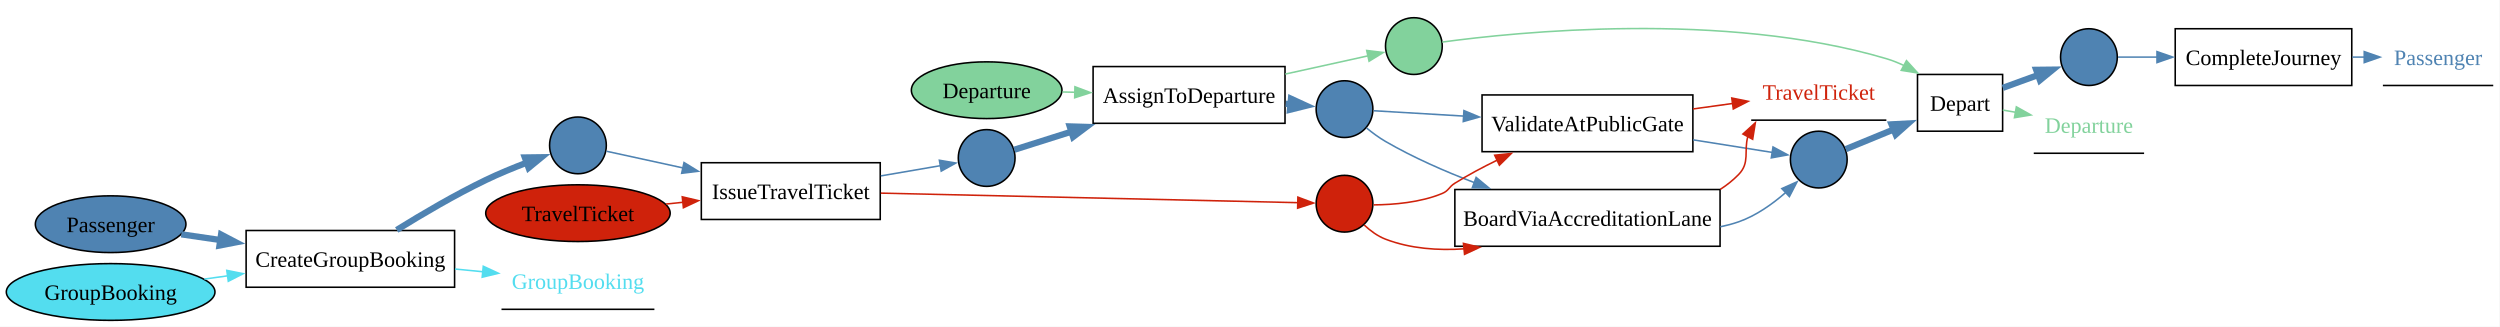
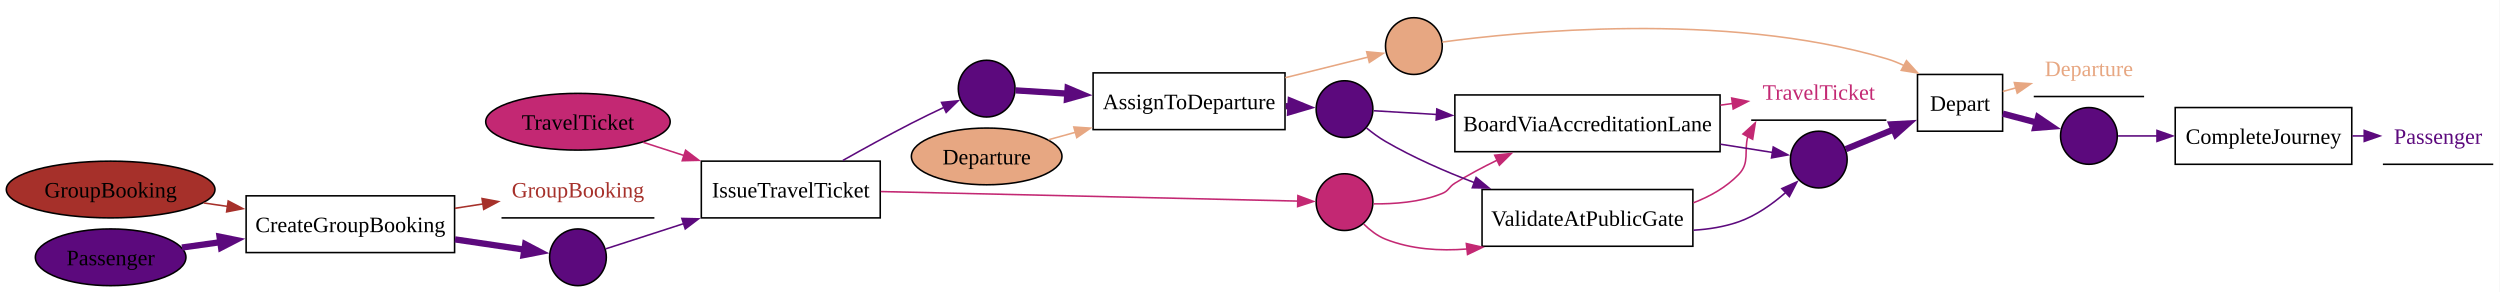
- <svg xmlns="http://www.w3.org/2000/svg" width="1586pt" height="207pt" viewBox="0.00 0.00 1586.00 207.00">
-   <g id="graph0" class="graph" transform="scale(1 1) rotate(0) translate(4 203.23)">
-     <polygon fill="white" stroke="none" points="-4,4 -4,-203.23 1581.71,-203.23 1581.71,4 -4,4" />
+ <svg xmlns="http://www.w3.org/2000/svg" width="1586pt" height="185pt" viewBox="0.00 0.00 1586.00 185.00">
+   <g id="graph0" class="graph" transform="scale(1 1) rotate(0) translate(4 181.23)">
+     <polygon fill="white" stroke="none" points="-4,4 -4,-181.23 1581.71,-181.23 1581.71,4 -4,4" />
    <g id="node1" class="node">
+       <polygon fill="none" stroke="black" points="1069.96,-61 936.21,-61 936.21,-25 1069.96,-25 1069.96,-61" />
+       <text xml:space="preserve" text-anchor="middle" x="1003.08" y="-37.95" font-family="Times New Roman,serif" font-size="14.00">ValidateAtPublicGate</text>
+     </g>
+     <g id="node12" class="node">
+       <polygon fill="none" stroke="none" points="1192.71,-141 1106.96,-141 1106.96,-105 1192.71,-105 1192.71,-141" />
+       <polyline fill="none" stroke="black" points="1106.96,-105 1192.71,-105" />
+       <text xml:space="preserve" text-anchor="middle" x="1149.83" y="-117.95" font-family="Times New Roman,serif" font-size="14.00" fill="#c32873">TravelTicket</text>
+     </g>
+     <g id="edge10" class="edge">
+       <path fill="none" stroke="#c32873" d="M1070.24,-52.56C1080.93,-56.64 1091.06,-62.39 1098.96,-70.5 1106.3,-78.03 1102.22,-85.25 1104.81,-94.56" />
+       <polygon fill="#c32873" stroke="#c32873" points="1101.72,-96.21 1109.57,-103.33 1107.88,-92.87 1101.72,-96.21" />
+       <text xml:space="preserve" text-anchor="middle" x="1097.08" y="-73.7" font-family="Times New Roman,serif" font-size="14.00"> </text>
+     </g>
+     <g id="node21" class="node">
+       <ellipse fill="#5c097d" stroke="black" cx="1149.83" cy="-80" rx="18" ry="18" />
+       <text xml:space="preserve" text-anchor="middle" x="1149.83" y="-74.95" font-family="Times New Roman,serif" font-size="14.00"> </text>
+     </g>
+     <g id="edge17" class="edge">
+       <path fill="none" stroke="#5c097d" d="M1070.36,-35.19C1080.13,-35.77 1089.93,-37.36 1098.96,-40.5 1109.99,-44.34 1120.42,-51.75 1128.86,-59.12" />
+       <polygon fill="#5c097d" stroke="#5c097d" points="1126.39,-61.6 1136.07,-65.9 1131.18,-56.5 1126.39,-61.6" />
+       <text xml:space="preserve" text-anchor="middle" x="1097.08" y="-43.7" font-family="Times New Roman,serif" font-size="14.00"> </text>
+     </g>
+     <g id="node2" class="node">
+       <polygon fill="none" stroke="black" points="554.42,-79 440.92,-79 440.92,-43 554.42,-43 554.42,-79" />
+       <text xml:space="preserve" text-anchor="middle" x="497.67" y="-55.95" font-family="Times New Roman,serif" font-size="14.00">IssueTravelTicket</text>
+     </g>
+     <g id="node13" class="node">
+       <ellipse fill="#c32873" stroke="black" cx="848.96" cy="-53" rx="18" ry="18" />
+       <text xml:space="preserve" text-anchor="middle" x="848.96" y="-47.95" font-family="Times New Roman,serif" font-size="14.00"> </text>
+     </g>
+     <g id="edge5" class="edge">
+       <path fill="none" stroke="#c32873" d="M554.79,-59.71C630.25,-57.99 761.6,-54.98 819.34,-53.66" />
+       <polygon fill="#c32873" stroke="#c32873" points="819.38,-57.16 829.3,-53.43 819.22,-50.16 819.38,-57.16" />
+       <text xml:space="preserve" text-anchor="middle" x="679.58" y="-60.02" font-family="Times New Roman,serif" font-size="14.00"> </text>
+     </g>
+     <g id="node18" class="node">
+       <ellipse fill="#5c097d" stroke="black" cx="621.94" cy="-125" rx="18" ry="18" />
+       <text xml:space="preserve" text-anchor="middle" x="621.94" y="-119.95" font-family="Times New Roman,serif" font-size="14.00"> </text>
+     </g>
+     <g id="edge21" class="edge">
+       <path fill="none" stroke="#5c097d" d="M530.74,-79.47C544.07,-86.98 559.76,-95.61 574.17,-103 580.88,-106.44 588.22,-109.99 595.06,-113.21" />
+       <polygon fill="#5c097d" stroke="#5c097d" points="593.3,-116.25 603.85,-117.29 596.25,-109.9 593.3,-116.25" />
+       <text xml:space="preserve" text-anchor="middle" x="564.3" y="-101.88" font-family="Times New Roman,serif" font-size="14.00"> </text>
+     </g>
+     <g id="node3" class="node">
+       <polygon fill="none" stroke="black" points="811.21,-135 689.46,-135 689.46,-99 811.21,-99 811.21,-135" />
+       <text xml:space="preserve" text-anchor="middle" x="750.33" y="-111.95" font-family="Times New Roman,serif" font-size="14.00">AssignToDeparture</text>
+     </g>
+     <g id="node9" class="node">
+       <ellipse fill="#e7a782" stroke="black" cx="892.96" cy="-152" rx="18" ry="18" />
+       <text xml:space="preserve" text-anchor="middle" x="892.96" y="-146.95" font-family="Times New Roman,serif" font-size="14.00"> </text>
+     </g>
+     <g id="edge2" class="edge">
+       <path fill="none" stroke="#e7a782" d="M811.38,-131.94C829.64,-136.49 848.84,-141.27 863.92,-145.02" />
+       <polygon fill="#e7a782" stroke="#e7a782" points="863.02,-148.4 873.57,-147.42 864.71,-141.61 863.02,-148.4" />
+       <text xml:space="preserve" text-anchor="middle" x="821.08" y="-137.7" font-family="Times New Roman,serif" font-size="14.00"> </text>
+     </g>
+     <g id="node19" class="node">
+       <ellipse fill="#5c097d" stroke="black" cx="848.96" cy="-112" rx="18" ry="18" />
+       <text xml:space="preserve" text-anchor="middle" x="848.96" y="-106.95" font-family="Times New Roman,serif" font-size="14.00"> </text>
+     </g>
+     <g id="edge23" class="edge">
+       <path fill="none" stroke="#5c097d" stroke-width="4" d="M811.7,-113.88C812.78,-113.82 813.84,-113.77 814.9,-113.71" />
+       <polygon fill="#5c097d" stroke="#5c097d" stroke-width="4" points="814.81,-117.22 824.61,-113.21 814.44,-110.23 814.81,-117.22" />
+       <text xml:space="preserve" text-anchor="middle" x="821.08" y="-116.68" font-family="Times New Roman,serif" font-size="14.00"> </text>
+     </g>
+     <g id="node4" class="node">
+       <polygon fill="none" stroke="black" points="1487.96,-113 1375.96,-113 1375.96,-77 1487.96,-77 1487.96,-113" />
+       <text xml:space="preserve" text-anchor="middle" x="1431.96" y="-89.95" font-family="Times New Roman,serif" font-size="14.00">CompleteJourney</text>
+     </g>
+     <g id="node16" class="node">
+       <polygon fill="none" stroke="none" points="1577.71,-113 1507.71,-113 1507.71,-77 1577.71,-77 1577.71,-113" />
+       <polyline fill="none" stroke="black" points="1507.71,-77 1577.71,-77" />
+       <text xml:space="preserve" text-anchor="middle" x="1542.71" y="-89.95" font-family="Times New Roman,serif" font-size="14.00" fill="#5c097d">Passenger</text>
+     </g>
+     <g id="edge19" class="edge">
+       <path fill="none" stroke="#5c097d" d="M1488.29,-95C1490.83,-95 1493.37,-95 1495.88,-95" />
+       <polygon fill="#5c097d" stroke="#5c097d" points="1495.87,-98.5 1505.87,-95 1495.87,-91.5 1495.87,-98.5" />
+       <text xml:space="preserve" text-anchor="middle" x="1497.83" y="-98.2" font-family="Times New Roman,serif" font-size="14.00"> </text>
+     </g>
+     <g id="node5" class="node">
+       <polygon fill="none" stroke="black" points="1266.46,-134 1212.46,-134 1212.46,-98 1266.46,-98 1266.46,-134" />
+       <text xml:space="preserve" text-anchor="middle" x="1239.46" y="-110.95" font-family="Times New Roman,serif" font-size="14.00">Depart</text>
+     </g>
+     <g id="node10" class="node">
+       <polygon fill="none" stroke="none" points="1356.21,-156 1286.21,-156 1286.21,-120 1356.21,-120 1356.21,-156" />
+       <polyline fill="none" stroke="black" points="1286.21,-120 1356.21,-120" />
+       <text xml:space="preserve" text-anchor="middle" x="1321.21" y="-132.95" font-family="Times New Roman,serif" font-size="14.00" fill="#e7a782">Departure</text>
+     </g>
+     <g id="edge3" class="edge">
+       <path fill="none" stroke="#e7a782" d="M1266.57,-123.2C1269.27,-123.95 1272.07,-124.72 1274.91,-125.5" />
+       <polygon fill="#e7a782" stroke="#e7a782" points="1273.88,-128.85 1284.45,-128.14 1275.74,-122.1 1273.88,-128.85" />
+       <text xml:space="preserve" text-anchor="middle" x="1276.33" y="-129.54" font-family="Times New Roman,serif" font-size="14.00"> </text>
+     </g>
+     <g id="node22" class="node">
+       <ellipse fill="#5c097d" stroke="black" cx="1321.21" cy="-95" rx="18" ry="18" />
+       <text xml:space="preserve" text-anchor="middle" x="1321.21" y="-89.95" font-family="Times New Roman,serif" font-size="14.00"> </text>
+     </g>
+     <g id="edge18" class="edge">
+       <path fill="none" stroke="#5c097d" stroke-width="4" d="M1266.57,-109.12C1273.51,-107.3 1281.09,-105.3 1288.31,-103.4" />
+       <polygon fill="#5c097d" stroke="#5c097d" stroke-width="4" points="1288.94,-106.85 1297.71,-100.92 1287.15,-100.09 1288.94,-106.85" />
+       <text xml:space="preserve" text-anchor="middle" x="1276.33" y="-109.96" font-family="Times New Roman,serif" font-size="14.00"> </text>
+     </g>
+     <g id="node6" class="node">
      <polygon fill="none" stroke="black" points="284.39,-57 152.14,-57 152.14,-21 284.39,-21 284.39,-57" />
      <text xml:space="preserve" text-anchor="middle" x="218.26" y="-33.95" font-family="Times New Roman,serif" font-size="14.00">CreateGroupBooking</text>
    </g>
-     <g id="node13" class="node">
-       <ellipse fill="#4f83b2" stroke="black" cx="362.65" cy="-111" rx="18" ry="18" />
-       <text xml:space="preserve" text-anchor="middle" x="362.65" y="-105.95" font-family="Times New Roman,serif" font-size="14.00"> </text>
+     <g id="node15" class="node">
+       <polygon fill="none" stroke="none" points="411.15,-79 314.15,-79 314.15,-43 411.15,-43 411.15,-79" />
+       <polyline fill="none" stroke="black" points="314.15,-43 411.15,-43" />
+       <text xml:space="preserve" text-anchor="middle" x="362.65" y="-55.95" font-family="Times New Roman,serif" font-size="14.00" fill="#a6302a">GroupBooking</text>
+     </g>
+     <g id="edge12" class="edge">
+       <path fill="none" stroke="#a6302a" d="M284.62,-49.1C290.59,-50.02 296.62,-50.95 302.53,-51.87" />
+       <polygon fill="#a6302a" stroke="#a6302a" points="301.8,-55.29 312.21,-53.36 302.87,-48.38 301.8,-55.29" />
+       <text xml:space="preserve" text-anchor="middle" x="294.26" y="-53.86" font-family="Times New Roman,serif" font-size="14.00"> </text>
+     </g>
+     <g id="node20" class="node">
+       <ellipse fill="#5c097d" stroke="black" cx="362.65" cy="-18" rx="18" ry="18" />
+       <text xml:space="preserve" text-anchor="middle" x="362.65" y="-12.95" font-family="Times New Roman,serif" font-size="14.00"> </text>
+     </g>
+     <g id="edge13" class="edge">
+       <path fill="none" stroke="#5c097d" stroke-width="4" d="M284.62,-29.36C299.98,-27.1 315.69,-24.78 328.89,-22.83" />
+       <polygon fill="#5c097d" stroke="#5c097d" stroke-width="4" points="329.18,-26.33 338.56,-21.41 328.16,-19.4 329.18,-26.33" />
+       <text xml:space="preserve" text-anchor="middle" x="294.26" y="-31.07" font-family="Times New Roman,serif" font-size="14.00"> </text>
+     </g>
+     <g id="node7" class="node">
+       <polygon fill="none" stroke="black" points="1087.21,-121 918.96,-121 918.96,-85 1087.21,-85 1087.21,-121" />
+       <text xml:space="preserve" text-anchor="middle" x="1003.08" y="-97.95" font-family="Times New Roman,serif" font-size="14.00">BoardViaAccreditationLane</text>
+     </g>
+     <g id="edge7" class="edge">
+       <path fill="none" stroke="#c32873" d="M1087.45,-114.52C1090.1,-114.89 1092.74,-115.25 1095.34,-115.61" />
+       <polygon fill="#c32873" stroke="#c32873" points="1094.58,-119.04 1104.97,-116.94 1095.54,-112.1 1094.58,-119.04" />
+       <text xml:space="preserve" text-anchor="middle" x="1097.08" y="-119.16" font-family="Times New Roman,serif" font-size="14.00"> </text>
+     </g>
+     <g id="edge16" class="edge">
+       <path fill="none" stroke="#5c097d" d="M1087.45,-89.75C1099.29,-87.87 1110.73,-86.05 1120.46,-84.51" />
+       <polygon fill="#5c097d" stroke="#5c097d" points="1120.95,-87.97 1130.28,-82.95 1119.85,-81.06 1120.95,-87.97" />
+       <text xml:space="preserve" text-anchor="middle" x="1097.08" y="-91.3" font-family="Times New Roman,serif" font-size="14.00"> </text>
+     </g>
+     <g id="node8" class="node">
+       <ellipse fill="#e7a782" stroke="black" cx="621.94" cy="-82" rx="47.77" ry="18" />
+       <text xml:space="preserve" text-anchor="middle" x="621.94" y="-76.95" font-family="Times New Roman,serif" font-size="14.00">Departure</text>
+     </g>
+     <g id="edge1" class="edge">
+       <path fill="none" stroke="#e7a782" d="M661.21,-92.6C666.75,-94.13 672.59,-95.75 678.53,-97.39" />
+       <polygon fill="#e7a782" stroke="#e7a782" points="677.23,-100.67 687.8,-99.96 679.1,-93.92 677.23,-100.67" />
+       <text xml:space="preserve" text-anchor="middle" x="679.58" y="-100.6" font-family="Times New Roman,serif" font-size="14.00"> </text>
+     </g>
+     <g id="edge4" class="edge">
+       <path fill="none" stroke="#e7a782" d="M910.95,-154.54C957.32,-160.84 1089.48,-174.58 1192.71,-144 1196.48,-142.88 1200.26,-141.37 1203.93,-139.62" />
+       <polygon fill="#e7a782" stroke="#e7a782" points="1205.47,-142.77 1212.6,-134.94 1202.14,-136.61 1205.47,-142.77" />
+       <text xml:space="preserve" text-anchor="middle" x="1097.08" y="-163.93" font-family="Times New Roman,serif" font-size="14.00"> </text>
+     </g>
+     <g id="node11" class="node">
+       <ellipse fill="#c32873" stroke="black" cx="362.65" cy="-104" rx="58.52" ry="18" />
+       <text xml:space="preserve" text-anchor="middle" x="362.65" y="-98.95" font-family="Times New Roman,serif" font-size="14.00">TravelTicket</text>
    </g>
    <g id="edge8" class="edge">
-       <path fill="none" stroke="#4f83b2" stroke-width="4" d="M247.68,-57.35C263.86,-67.39 284.72,-79.65 304.14,-89 312.46,-93.01 321.72,-96.82 330.33,-100.1" />
-       <polygon fill="#4f83b2" stroke="#4f83b2" stroke-width="4" points="328.95,-103.33 339.55,-103.47 331.35,-96.75 328.95,-103.33" />
-       <text xml:space="preserve" text-anchor="middle" x="294.26" y="-87.43" font-family="Times New Roman,serif" font-size="14.00"> </text>
-     </g>
-     <g id="node22" class="node">
-       <polygon fill="none" stroke="none" points="411.15,-43 314.15,-43 314.15,-7 411.15,-7 411.15,-43" />
-       <polyline fill="none" stroke="black" points="314.15,-7 411.15,-7" />
-       <text xml:space="preserve" text-anchor="middle" x="362.65" y="-19.95" font-family="Times New Roman,serif" font-size="14.00" fill="#53ddef">GroupBooking</text>
+       <path fill="none" stroke="#c32873" d="M403.92,-90.98C412.19,-88.31 421.09,-85.43 430,-82.55" />
+       <polygon fill="#c32873" stroke="#c32873" points="430.95,-85.92 439.39,-79.52 428.8,-79.26 430.95,-85.92" />
+       <text xml:space="preserve" text-anchor="middle" x="431.05" y="-85.7" font-family="Times New Roman,serif" font-size="14.00"> </text>
+     </g>
+     <g id="edge6" class="edge">
+       <path fill="none" stroke="#c32873" d="M861.07,-39.16C865,-35.28 869.75,-31.56 874.96,-29.5 891.12,-23.1 909.3,-21.87 926.74,-23.27" />
+       <polygon fill="#c32873" stroke="#c32873" points="926.24,-26.73 936.57,-24.36 927.01,-19.77 926.24,-26.73" />
+       <text xml:space="preserve" text-anchor="middle" x="892.96" y="-32.7" font-family="Times New Roman,serif" font-size="14.00"> </text>
+     </g>
+     <g id="edge9" class="edge">
+       <path fill="none" stroke="#c32873" d="M867.42,-51.91C879.98,-51.76 897.07,-52.85 910.96,-58.5 915.2,-60.23 915.07,-62.58 918.96,-65 927.38,-70.23 936.65,-75.17 945.84,-79.65" />
+       <polygon fill="#c32873" stroke="#c32873" points="944.23,-82.76 954.77,-83.86 947.22,-76.43 944.23,-82.76" />
+       <text xml:space="preserve" text-anchor="middle" x="892.96" y="-61.7" font-family="Times New Roman,serif" font-size="14.00"> </text>
+     </g>
+     <g id="node14" class="node">
+       <ellipse fill="#a6302a" stroke="black" cx="66.19" cy="-61" rx="66.19" ry="18" />
+       <text xml:space="preserve" text-anchor="middle" x="66.19" y="-55.95" font-family="Times New Roman,serif" font-size="14.00">GroupBooking</text>
+     </g>
+     <g id="edge11" class="edge">
+       <path fill="none" stroke="#a6302a" d="M125.21,-52.49C130.22,-51.76 135.33,-51.01 140.46,-50.26" />
+       <polygon fill="#a6302a" stroke="#a6302a" points="140.77,-53.75 150.16,-48.84 139.76,-46.82 140.77,-53.75" />
+       <text xml:space="preserve" text-anchor="middle" x="142.26" y="-53.2" font-family="Times New Roman,serif" font-size="14.00"> </text>
+     </g>
+     <g id="node17" class="node">
+       <ellipse fill="#5c097d" stroke="black" cx="66.19" cy="-18" rx="47.77" ry="18" />
+       <text xml:space="preserve" text-anchor="middle" x="66.19" y="-12.95" font-family="Times New Roman,serif" font-size="14.00">Passenger</text>
+     </g>
+     <g id="edge20" class="edge">
+       <path fill="none" stroke="#5c097d" stroke-width="4" d="M111.41,-24.19C119.2,-25.28 127.53,-26.44 135.96,-27.62" />
+       <polygon fill="#5c097d" stroke="#5c097d" stroke-width="4" points="135.29,-31.06 145.68,-28.98 136.26,-24.13 135.29,-31.06" />
+       <text xml:space="preserve" text-anchor="middle" x="142.26" y="-31.7" font-family="Times New Roman,serif" font-size="14.00"> </text>
+     </g>
+     <g id="edge14" class="edge">
+       <path fill="none" stroke="#5c097d" stroke-width="4" d="M640.25,-123.9C649.23,-123.34 660.9,-122.6 673.26,-121.82" />
+       <polygon fill="#5c097d" stroke="#5c097d" stroke-width="4" points="673.32,-125.32 683.08,-121.19 672.88,-118.33 673.32,-125.32" />
+       <text xml:space="preserve" text-anchor="middle" x="679.58" y="-124.68" font-family="Times New Roman,serif" font-size="14.00"> </text>
+     </g>
+     <g id="edge24" class="edge">
+       <path fill="none" stroke="#5c097d" d="M862.87,-100.09C866.59,-97.03 870.78,-93.92 874.96,-91.5 892.46,-81.35 912.49,-72.56 931.38,-65.36" />
+       <polygon fill="#5c097d" stroke="#5c097d" points="932.46,-68.69 940.63,-61.94 930.03,-62.12 932.46,-68.69" />
+       <text xml:space="preserve" text-anchor="middle" x="892.96" y="-94.7" font-family="Times New Roman,serif" font-size="14.00"> </text>
+     </g>
+     <g id="edge15" class="edge">
+       <path fill="none" stroke="#5c097d" d="M867.41,-110.97C877.9,-110.35 892.16,-109.5 907.49,-108.6" />
+       <polygon fill="#5c097d" stroke="#5c097d" points="907.51,-112.1 917.29,-108.02 907.1,-105.11 907.51,-112.1" />
+       <text xml:space="preserve" text-anchor="middle" x="892.96" y="-113.69" font-family="Times New Roman,serif" font-size="14.00"> </text>
+     </g>
+     <g id="edge22" class="edge">
+       <path fill="none" stroke="#5c097d" d="M380.23,-23.36C392.92,-27.46 411.33,-33.41 429.78,-39.38" />
+       <polygon fill="#5c097d" stroke="#5c097d" points="428.57,-42.66 439.16,-42.41 430.72,-36 428.57,-42.66" />
+       <text xml:space="preserve" text-anchor="middle" x="431.05" y="-42.7" font-family="Times New Roman,serif" font-size="14.00"> </text>
+     </g>
+     <g id="edge25" class="edge">
+       <path fill="none" stroke="#5c097d" stroke-width="4" d="M1166.91,-86.6C1175.5,-90.13 1186.52,-94.66 1197.32,-99.1" />
+       <polygon fill="#5c097d" stroke="#5c097d" stroke-width="4" points="1195.99,-102.34 1206.57,-102.9 1198.65,-95.86 1195.99,-102.34" />
+       <text xml:space="preserve" text-anchor="middle" x="1202.58" y="-104.42" font-family="Times New Roman,serif" font-size="14.00"> </text>
    </g>
    <g id="edge26" class="edge">
-       <path fill="none" stroke="#53ddef" d="M284.62,-32.57C290.59,-31.99 296.62,-31.39 302.53,-30.81" />
-       <polygon fill="#53ddef" stroke="#53ddef" points="302.59,-34.32 312.2,-29.86 301.91,-27.36 302.59,-34.32" />
-       <text xml:space="preserve" text-anchor="middle" x="294.26" y="-34.78" font-family="Times New Roman,serif" font-size="14.00"> </text>
-     </g>
-     <g id="node2" class="node">
-       <polygon fill="none" stroke="black" points="554.42,-100 440.92,-100 440.92,-64 554.42,-64 554.42,-100" />
-       <text xml:space="preserve" text-anchor="middle" x="497.67" y="-76.95" font-family="Times New Roman,serif" font-size="14.00">IssueTravelTicket</text>
-     </g>
-     <g id="node9" class="node">
-       <ellipse fill="#4f83b2" stroke="black" cx="621.94" cy="-103" rx="18" ry="18" />
-       <text xml:space="preserve" text-anchor="middle" x="621.94" y="-97.95" font-family="Times New Roman,serif" font-size="14.00"> </text>
-     </g>
-     <g id="edge3" class="edge">
-       <path fill="none" stroke="#4f83b2" d="M554.8,-91.64C567.89,-93.89 581.29,-96.19 592.58,-98.13" />
-       <polygon fill="#4f83b2" stroke="#4f83b2" points="591.94,-101.57 602.39,-99.81 593.12,-94.67 591.94,-101.57" />
-       <text xml:space="preserve" text-anchor="middle" x="564.3" y="-96.33" font-family="Times New Roman,serif" font-size="14.00"> </text>
-     </g>
-     <g id="node17" class="node">
-       <ellipse fill="#cf220b" stroke="black" cx="848.96" cy="-74" rx="18" ry="18" />
-       <text xml:space="preserve" text-anchor="middle" x="848.96" y="-68.95" font-family="Times New Roman,serif" font-size="14.00"> </text>
-     </g>
-     <g id="edge20" class="edge">
-       <path fill="none" stroke="#cf220b" d="M554.79,-80.71C630.25,-78.99 761.6,-75.98 819.34,-74.66" />
-       <polygon fill="#cf220b" stroke="#cf220b" points="819.38,-78.16 829.3,-74.43 819.22,-71.16 819.38,-78.16" />
-       <text xml:space="preserve" text-anchor="middle" x="679.58" y="-81.02" font-family="Times New Roman,serif" font-size="14.00"> </text>
-     </g>
-     <g id="node3" class="node">
-       <polygon fill="none" stroke="black" points="811.21,-161 689.46,-161 689.46,-125 811.21,-125 811.21,-161" />
-       <text xml:space="preserve" text-anchor="middle" x="750.33" y="-137.95" font-family="Times New Roman,serif" font-size="14.00">AssignToDeparture</text>
-     </g>
-     <g id="node14" class="node">
-       <ellipse fill="#4f83b2" stroke="black" cx="848.96" cy="-134" rx="18" ry="18" />
-       <text xml:space="preserve" text-anchor="middle" x="848.96" y="-128.95" font-family="Times New Roman,serif" font-size="14.00"> </text>
-     </g>
-     <g id="edge10" class="edge">
-       <path fill="none" stroke="#4f83b2" stroke-width="4" d="M811.7,-137.38C812.78,-137.28 813.84,-137.18 814.9,-137.08" />
-       <polygon fill="#4f83b2" stroke="#4f83b2" stroke-width="4" points="815,-140.59 824.63,-136.17 814.35,-133.62 815,-140.59" />
-       <text xml:space="preserve" text-anchor="middle" x="821.08" y="-139.86" font-family="Times New Roman,serif" font-size="14.00"> </text>
-     </g>
-     <g id="node19" class="node">
-       <ellipse fill="#82d29c" stroke="black" cx="892.96" cy="-174" rx="18" ry="18" />
-       <text xml:space="preserve" text-anchor="middle" x="892.96" y="-168.95" font-family="Times New Roman,serif" font-size="14.00"> </text>
-     </g>
-     <g id="edge23" class="edge">
-       <path fill="none" stroke="#82d29c" d="M811.38,-156.24C829.64,-160.26 848.84,-164.5 863.92,-167.82" />
-       <polygon fill="#82d29c" stroke="#82d29c" points="863.04,-171.21 873.56,-169.94 864.54,-164.37 863.04,-171.21" />
-       <text xml:space="preserve" text-anchor="middle" x="821.08" y="-161.7" font-family="Times New Roman,serif" font-size="14.00"> </text>
-     </g>
-     <g id="node4" class="node">
-       <polygon fill="none" stroke="black" points="1266.46,-156 1212.46,-156 1212.46,-120 1266.46,-120 1266.46,-156" />
-       <text xml:space="preserve" text-anchor="middle" x="1239.46" y="-132.95" font-family="Times New Roman,serif" font-size="14.00">Depart</text>
-     </g>
-     <g id="node11" class="node">
-       <ellipse fill="#4f83b2" stroke="black" cx="1321.21" cy="-167" rx="18" ry="18" />
-       <text xml:space="preserve" text-anchor="middle" x="1321.21" y="-161.95" font-family="Times New Roman,serif" font-size="14.00"> </text>
-     </g>
-     <g id="edge6" class="edge">
-       <path fill="none" stroke="#4f83b2" stroke-width="4" d="M1266.57,-147.5C1273.81,-150.13 1281.74,-153.01 1289.23,-155.74" />
-       <polygon fill="#4f83b2" stroke="#4f83b2" stroke-width="4" points="1287.76,-158.93 1298.36,-159.05 1290.15,-152.35 1287.76,-158.93" />
-       <text xml:space="preserve" text-anchor="middle" x="1276.33" y="-154.83" font-family="Times New Roman,serif" font-size="14.00"> </text>
-     </g>
-     <g id="node20" class="node">
-       <polygon fill="none" stroke="none" points="1356.21,-142 1286.21,-142 1286.21,-106 1356.21,-106 1356.21,-142" />
-       <polyline fill="none" stroke="black" points="1286.21,-106 1356.21,-106" />
-       <text xml:space="preserve" text-anchor="middle" x="1321.21" y="-118.95" font-family="Times New Roman,serif" font-size="14.00" fill="#82d29c">Departure</text>
-     </g>
-     <g id="edge24" class="edge">
-       <path fill="none" stroke="#82d29c" d="M1266.57,-133.42C1269.18,-132.96 1271.87,-132.49 1274.61,-132.01" />
-       <polygon fill="#82d29c" stroke="#82d29c" points="1275.18,-135.46 1284.42,-130.28 1273.96,-128.56 1275.18,-135.46" />
-       <text xml:space="preserve" text-anchor="middle" x="1276.33" y="-135.04" font-family="Times New Roman,serif" font-size="14.00"> </text>
-     </g>
-     <g id="node5" class="node">
-       <polygon fill="none" stroke="black" points="1487.96,-185 1375.96,-185 1375.96,-149 1487.96,-149 1487.96,-185" />
-       <text xml:space="preserve" text-anchor="middle" x="1431.96" y="-161.95" font-family="Times New Roman,serif" font-size="14.00">CompleteJourney</text>
-     </g>
-     <g id="node8" class="node">
-       <polygon fill="none" stroke="none" points="1577.71,-185 1507.71,-185 1507.71,-149 1577.71,-149 1577.71,-185" />
-       <polyline fill="none" stroke="black" points="1507.71,-149 1577.71,-149" />
-       <text xml:space="preserve" text-anchor="middle" x="1542.71" y="-161.95" font-family="Times New Roman,serif" font-size="14.00" fill="#4f83b2">Passenger</text>
-     </g>
-     <g id="edge14" class="edge">
-       <path fill="none" stroke="#4f83b2" d="M1488.29,-167C1490.83,-167 1493.37,-167 1495.88,-167" />
-       <polygon fill="#4f83b2" stroke="#4f83b2" points="1495.87,-170.5 1505.87,-167 1495.87,-163.5 1495.87,-170.5" />
-       <text xml:space="preserve" text-anchor="middle" x="1497.83" y="-170.2" font-family="Times New Roman,serif" font-size="14.00"> </text>
-     </g>
-     <g id="node6" class="node">
-       <polygon fill="none" stroke="black" points="1069.96,-143 936.21,-143 936.21,-107 1069.96,-107 1069.96,-143" />
-       <text xml:space="preserve" text-anchor="middle" x="1003.08" y="-119.95" font-family="Times New Roman,serif" font-size="14.00">ValidateAtPublicGate</text>
-     </g>
-     <g id="node10" class="node">
-       <ellipse fill="#4f83b2" stroke="black" cx="1149.83" cy="-102" rx="18" ry="18" />
-       <text xml:space="preserve" text-anchor="middle" x="1149.83" y="-96.95" font-family="Times New Roman,serif" font-size="14.00"> </text>
-     </g>
-     <g id="edge5" class="edge">
-       <path fill="none" stroke="#4f83b2" d="M1070.1,-114.51C1087.81,-111.7 1106.03,-108.8 1120.48,-106.51" />
-       <polygon fill="#4f83b2" stroke="#4f83b2" points="1120.81,-110 1130.14,-104.97 1119.71,-103.08 1120.81,-110" />
-       <text xml:space="preserve" text-anchor="middle" x="1097.08" y="-113.3" font-family="Times New Roman,serif" font-size="14.00"> </text>
-     </g>
-     <g id="node16" class="node">
-       <polygon fill="none" stroke="none" points="1192.71,-163 1106.96,-163 1106.96,-127 1192.71,-127 1192.71,-163" />
-       <polyline fill="none" stroke="black" points="1106.96,-127 1192.71,-127" />
-       <text xml:space="preserve" text-anchor="middle" x="1149.83" y="-139.95" font-family="Times New Roman,serif" font-size="14.00" fill="#cf220b">TravelTicket</text>
-     </g>
-     <g id="edge17" class="edge">
-       <path fill="none" stroke="#cf220b" d="M1070.1,-134.12C1078.52,-135.28 1087.05,-136.46 1095.23,-137.59" />
-       <polygon fill="#cf220b" stroke="#cf220b" points="1094.64,-141.05 1105.02,-138.95 1095.6,-134.11 1094.64,-141.05" />
-       <text xml:space="preserve" text-anchor="middle" x="1097.08" y="-141.16" font-family="Times New Roman,serif" font-size="14.00"> </text>
-     </g>
-     <g id="node7" class="node">
-       <polygon fill="none" stroke="black" points="1087.21,-83 918.96,-83 918.96,-47 1087.21,-47 1087.21,-83" />
-       <text xml:space="preserve" text-anchor="middle" x="1003.08" y="-59.95" font-family="Times New Roman,serif" font-size="14.00">BoardViaAccreditationLane</text>
-     </g>
-     <g id="edge11" class="edge">
-       <path fill="none" stroke="#4f83b2" d="M1087.41,-59.36C1091.36,-60.17 1095.22,-61.2 1098.96,-62.5 1109.99,-66.34 1120.42,-73.75 1128.86,-81.12" />
-       <polygon fill="#4f83b2" stroke="#4f83b2" points="1126.39,-83.6 1136.07,-87.9 1131.18,-78.5 1126.39,-83.6" />
-       <text xml:space="preserve" text-anchor="middle" x="1097.08" y="-65.7" font-family="Times New Roman,serif" font-size="14.00"> </text>
-     </g>
-     <g id="edge19" class="edge">
-       <path fill="none" stroke="#cf220b" d="M1087.39,-83.12C1091.58,-85.83 1095.49,-88.94 1098.96,-92.5 1106.3,-100.03 1102.22,-107.25 1104.81,-116.56" />
-       <polygon fill="#cf220b" stroke="#cf220b" points="1101.72,-118.21 1109.57,-125.33 1107.88,-114.87 1101.72,-118.21" />
-       <text xml:space="preserve" text-anchor="middle" x="1097.08" y="-95.7" font-family="Times New Roman,serif" font-size="14.00"> </text>
-     </g>
-     <g id="edge2" class="edge">
-       <path fill="none" stroke="#4f83b2" stroke-width="4" d="M639.46,-108.23C649.19,-111.31 662.26,-115.44 675.98,-119.79" />
-       <polygon fill="#4f83b2" stroke="#4f83b2" stroke-width="4" points="674.64,-123.03 685.23,-122.71 676.75,-116.36 674.64,-123.03" />
-       <text xml:space="preserve" text-anchor="middle" x="679.58" y="-123.81" font-family="Times New Roman,serif" font-size="14.00"> </text>
-     </g>
-     <g id="edge13" class="edge">
-       <path fill="none" stroke="#4f83b2" stroke-width="4" d="M1166.91,-108.6C1175.5,-112.13 1186.52,-116.66 1197.32,-121.1" />
-       <polygon fill="#4f83b2" stroke="#4f83b2" stroke-width="4" points="1195.99,-124.34 1206.57,-124.9 1198.65,-117.86 1195.99,-124.34" />
-       <text xml:space="preserve" text-anchor="middle" x="1202.58" y="-126.42" font-family="Times New Roman,serif" font-size="14.00"> </text>
-     </g>
-     <g id="edge7" class="edge">
-       <path fill="none" stroke="#4f83b2" d="M1339.68,-167C1346.77,-167 1355.44,-167 1364.58,-167" />
-       <polygon fill="#4f83b2" stroke="#4f83b2" points="1364.39,-170.5 1374.39,-167 1364.39,-163.5 1364.39,-170.5" />
-       <text xml:space="preserve" text-anchor="middle" x="1366.08" y="-170.2" font-family="Times New Roman,serif" font-size="14.00"> </text>
-     </g>
-     <g id="node12" class="node">
-       <ellipse fill="#4f83b2" stroke="black" cx="66.19" cy="-61" rx="47.77" ry="18" />
-       <text xml:space="preserve" text-anchor="middle" x="66.19" y="-55.95" font-family="Times New Roman,serif" font-size="14.00">Passenger</text>
-     </g>
-     <g id="edge1" class="edge">
-       <path fill="none" stroke="#4f83b2" stroke-width="4" d="M111,-54.58C118.85,-53.43 127.26,-52.19 135.77,-50.95" />
-       <polygon fill="#4f83b2" stroke="#4f83b2" stroke-width="4" points="136.26,-54.41 145.65,-49.5 135.25,-47.49 136.26,-54.41" />
-       <text xml:space="preserve" text-anchor="middle" x="142.26" y="-53.2" font-family="Times New Roman,serif" font-size="14.00"> </text>
-     </g>
-     <g id="edge9" class="edge">
-       <path fill="none" stroke="#4f83b2" d="M380.77,-107.27C393.32,-104.53 411.25,-100.62 429.27,-96.7" />
-       <polygon fill="#4f83b2" stroke="#4f83b2" points="429.94,-100.13 438.97,-94.58 428.45,-93.29 429.94,-100.13" />
-       <text xml:space="preserve" text-anchor="middle" x="431.05" y="-99.7" font-family="Times New Roman,serif" font-size="14.00"> </text>
-     </g>
-     <g id="edge12" class="edge">
-       <path fill="none" stroke="#4f83b2" d="M867.41,-132.97C881.76,-132.12 903.19,-130.85 924.75,-129.58" />
-       <polygon fill="#4f83b2" stroke="#4f83b2" points="924.71,-133.08 934.48,-129 924.3,-126.1 924.71,-133.08" />
-       <text xml:space="preserve" text-anchor="middle" x="892.96" y="-135.69" font-family="Times New Roman,serif" font-size="14.00"> </text>
-     </g>
-     <g id="edge4" class="edge">
-       <path fill="none" stroke="#4f83b2" d="M862.87,-122.09C866.59,-119.03 870.78,-115.92 874.96,-113.5 892.46,-103.35 912.49,-94.56 931.38,-87.36" />
-       <polygon fill="#4f83b2" stroke="#4f83b2" points="932.46,-90.69 940.63,-83.94 930.03,-84.12 932.46,-90.69" />
-       <text xml:space="preserve" text-anchor="middle" x="892.96" y="-116.7" font-family="Times New Roman,serif" font-size="14.00"> </text>
-     </g>
-     <g id="node15" class="node">
-       <ellipse fill="#cf220b" stroke="black" cx="362.65" cy="-68" rx="58.52" ry="18" />
-       <text xml:space="preserve" text-anchor="middle" x="362.65" y="-62.95" font-family="Times New Roman,serif" font-size="14.00">TravelTicket</text>
-     </g>
-     <g id="edge15" class="edge">
-       <path fill="none" stroke="#cf220b" d="M418.53,-73.78C422.06,-74.15 425.64,-74.52 429.23,-74.9" />
-       <polygon fill="#cf220b" stroke="#cf220b" points="428.82,-78.38 439.13,-75.94 429.55,-71.42 428.82,-78.38" />
-       <text xml:space="preserve" text-anchor="middle" x="431.05" y="-78.2" font-family="Times New Roman,serif" font-size="14.00"> </text>
-     </g>
-     <g id="edge18" class="edge">
-       <path fill="none" stroke="#cf220b" d="M867.43,-73.26C880,-73.35 897.09,-74.73 910.96,-80.5 915.19,-82.26 915.07,-84.58 918.96,-87 927.38,-92.23 936.65,-97.17 945.84,-101.65" />
-       <polygon fill="#cf220b" stroke="#cf220b" points="944.23,-104.76 954.77,-105.86 947.22,-98.43 944.23,-104.76" />
-       <text xml:space="preserve" text-anchor="middle" x="892.96" y="-83.7" font-family="Times New Roman,serif" font-size="14.00"> </text>
-     </g>
-     <g id="edge16" class="edge">
-       <path fill="none" stroke="#cf220b" d="M861.42,-60.5C865.3,-56.87 869.94,-53.42 874.96,-51.5 890.68,-45.47 908.25,-44.2 925.19,-45.39" />
-       <polygon fill="#cf220b" stroke="#cf220b" points="924.4,-48.83 934.71,-46.36 925.11,-41.87 924.4,-48.83" />
-       <text xml:space="preserve" text-anchor="middle" x="892.96" y="-54.7" font-family="Times New Roman,serif" font-size="14.00"> </text>
-     </g>
-     <g id="node18" class="node">
-       <ellipse fill="#82d29c" stroke="black" cx="621.94" cy="-146" rx="47.77" ry="18" />
-       <text xml:space="preserve" text-anchor="middle" x="621.94" y="-140.95" font-family="Times New Roman,serif" font-size="14.00">Departure</text>
-     </g>
-     <g id="edge21" class="edge">
-       <path fill="none" stroke="#82d29c" d="M670,-144.88C672.67,-144.82 675.38,-144.76 678.1,-144.69" />
-       <polygon fill="#82d29c" stroke="#82d29c" points="677.94,-148.2 687.86,-144.46 677.78,-141.2 677.94,-148.2" />
-       <text xml:space="preserve" text-anchor="middle" x="679.58" y="-147.88" font-family="Times New Roman,serif" font-size="14.00"> </text>
-     </g>
-     <g id="edge22" class="edge">
-       <path fill="none" stroke="#82d29c" d="M910.95,-176.54C957.32,-182.84 1089.48,-196.58 1192.71,-166 1196.48,-164.88 1200.26,-163.37 1203.93,-161.62" />
-       <polygon fill="#82d29c" stroke="#82d29c" points="1205.47,-164.77 1212.6,-156.94 1202.14,-158.61 1205.47,-164.77" />
-       <text xml:space="preserve" text-anchor="middle" x="1097.08" y="-185.93" font-family="Times New Roman,serif" font-size="14.00"> </text>
-     </g>
-     <g id="node21" class="node">
-       <ellipse fill="#53ddef" stroke="black" cx="66.19" cy="-18" rx="66.19" ry="18" />
-       <text xml:space="preserve" text-anchor="middle" x="66.19" y="-12.95" font-family="Times New Roman,serif" font-size="14.00">GroupBooking</text>
-     </g>
-     <g id="edge25" class="edge">
-       <path fill="none" stroke="#53ddef" d="M125.64,-26.18C130.59,-26.87 135.64,-27.58 140.7,-28.29" />
-       <polygon fill="#53ddef" stroke="#53ddef" points="139.87,-31.7 150.26,-29.62 140.84,-24.77 139.87,-31.7" />
-       <text xml:space="preserve" text-anchor="middle" x="142.26" y="-31.7" font-family="Times New Roman,serif" font-size="14.00"> </text>
+       <path fill="none" stroke="#5c097d" d="M1339.68,-95C1346.77,-95 1355.44,-95 1364.58,-95" />
+       <polygon fill="#5c097d" stroke="#5c097d" points="1364.39,-98.5 1374.39,-95 1364.39,-91.5 1364.39,-98.5" />
+       <text xml:space="preserve" text-anchor="middle" x="1366.08" y="-98.2" font-family="Times New Roman,serif" font-size="14.00"> </text>
    </g>
  </g>
</svg>
